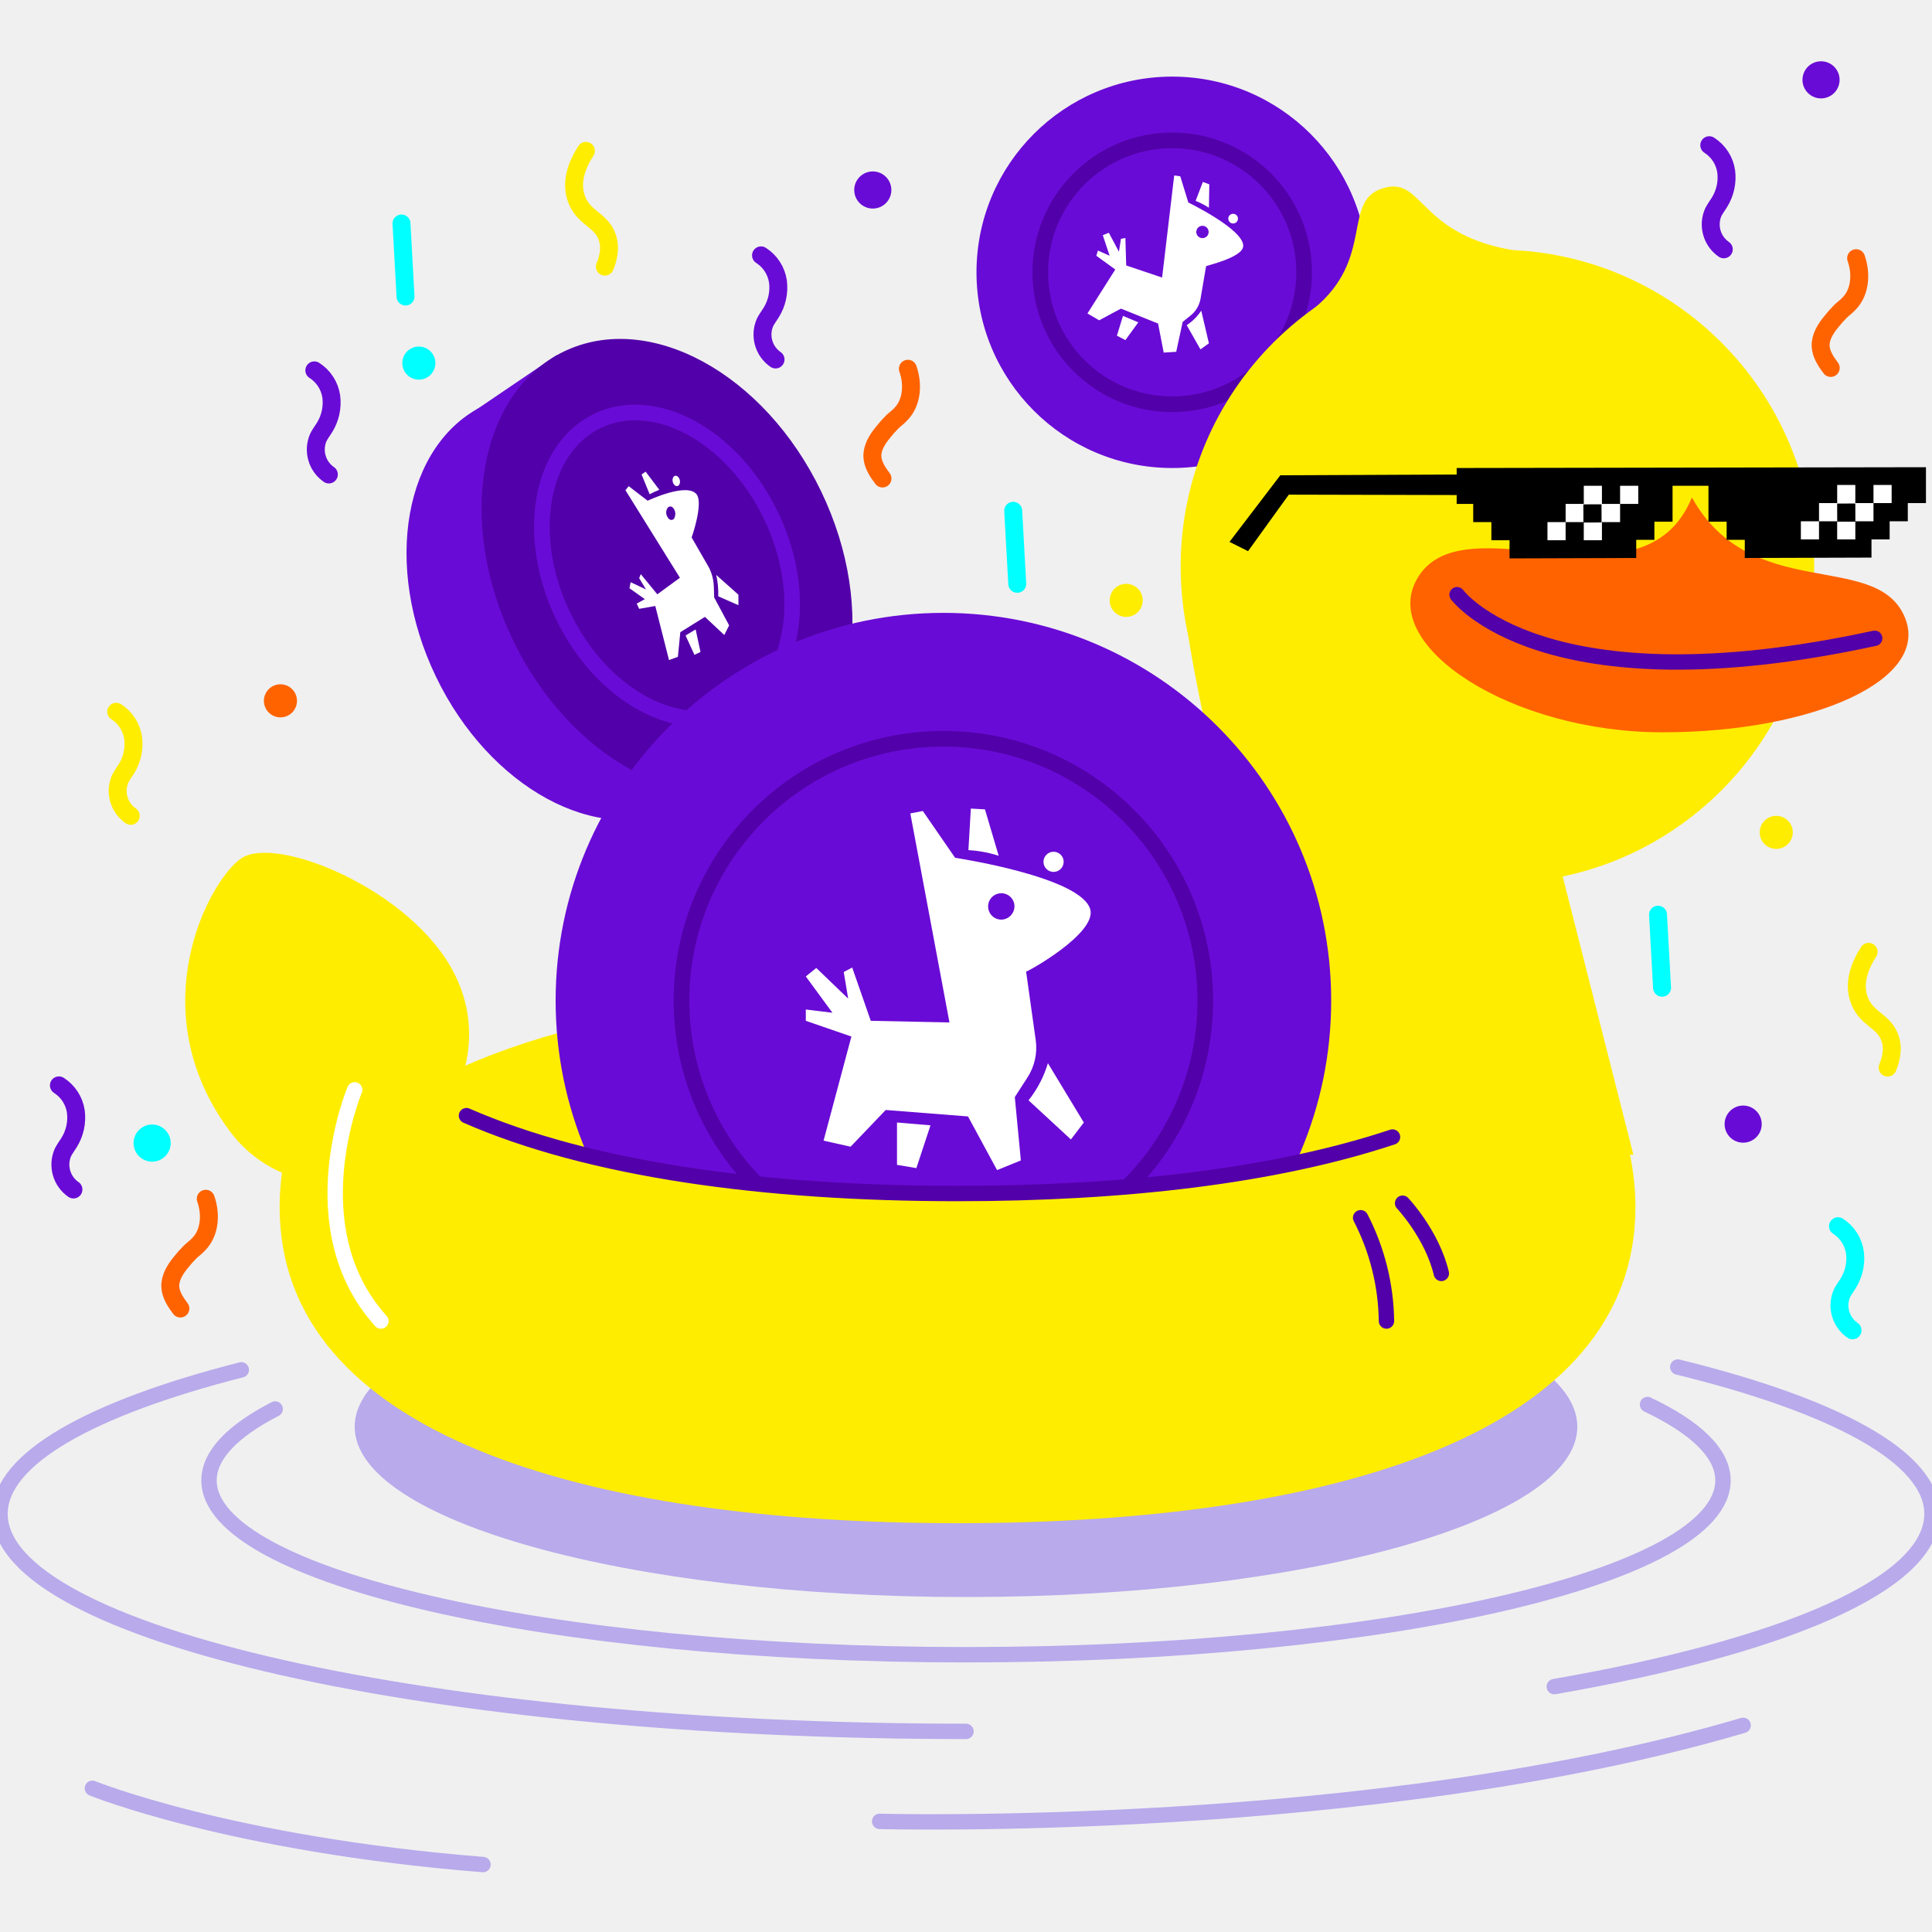
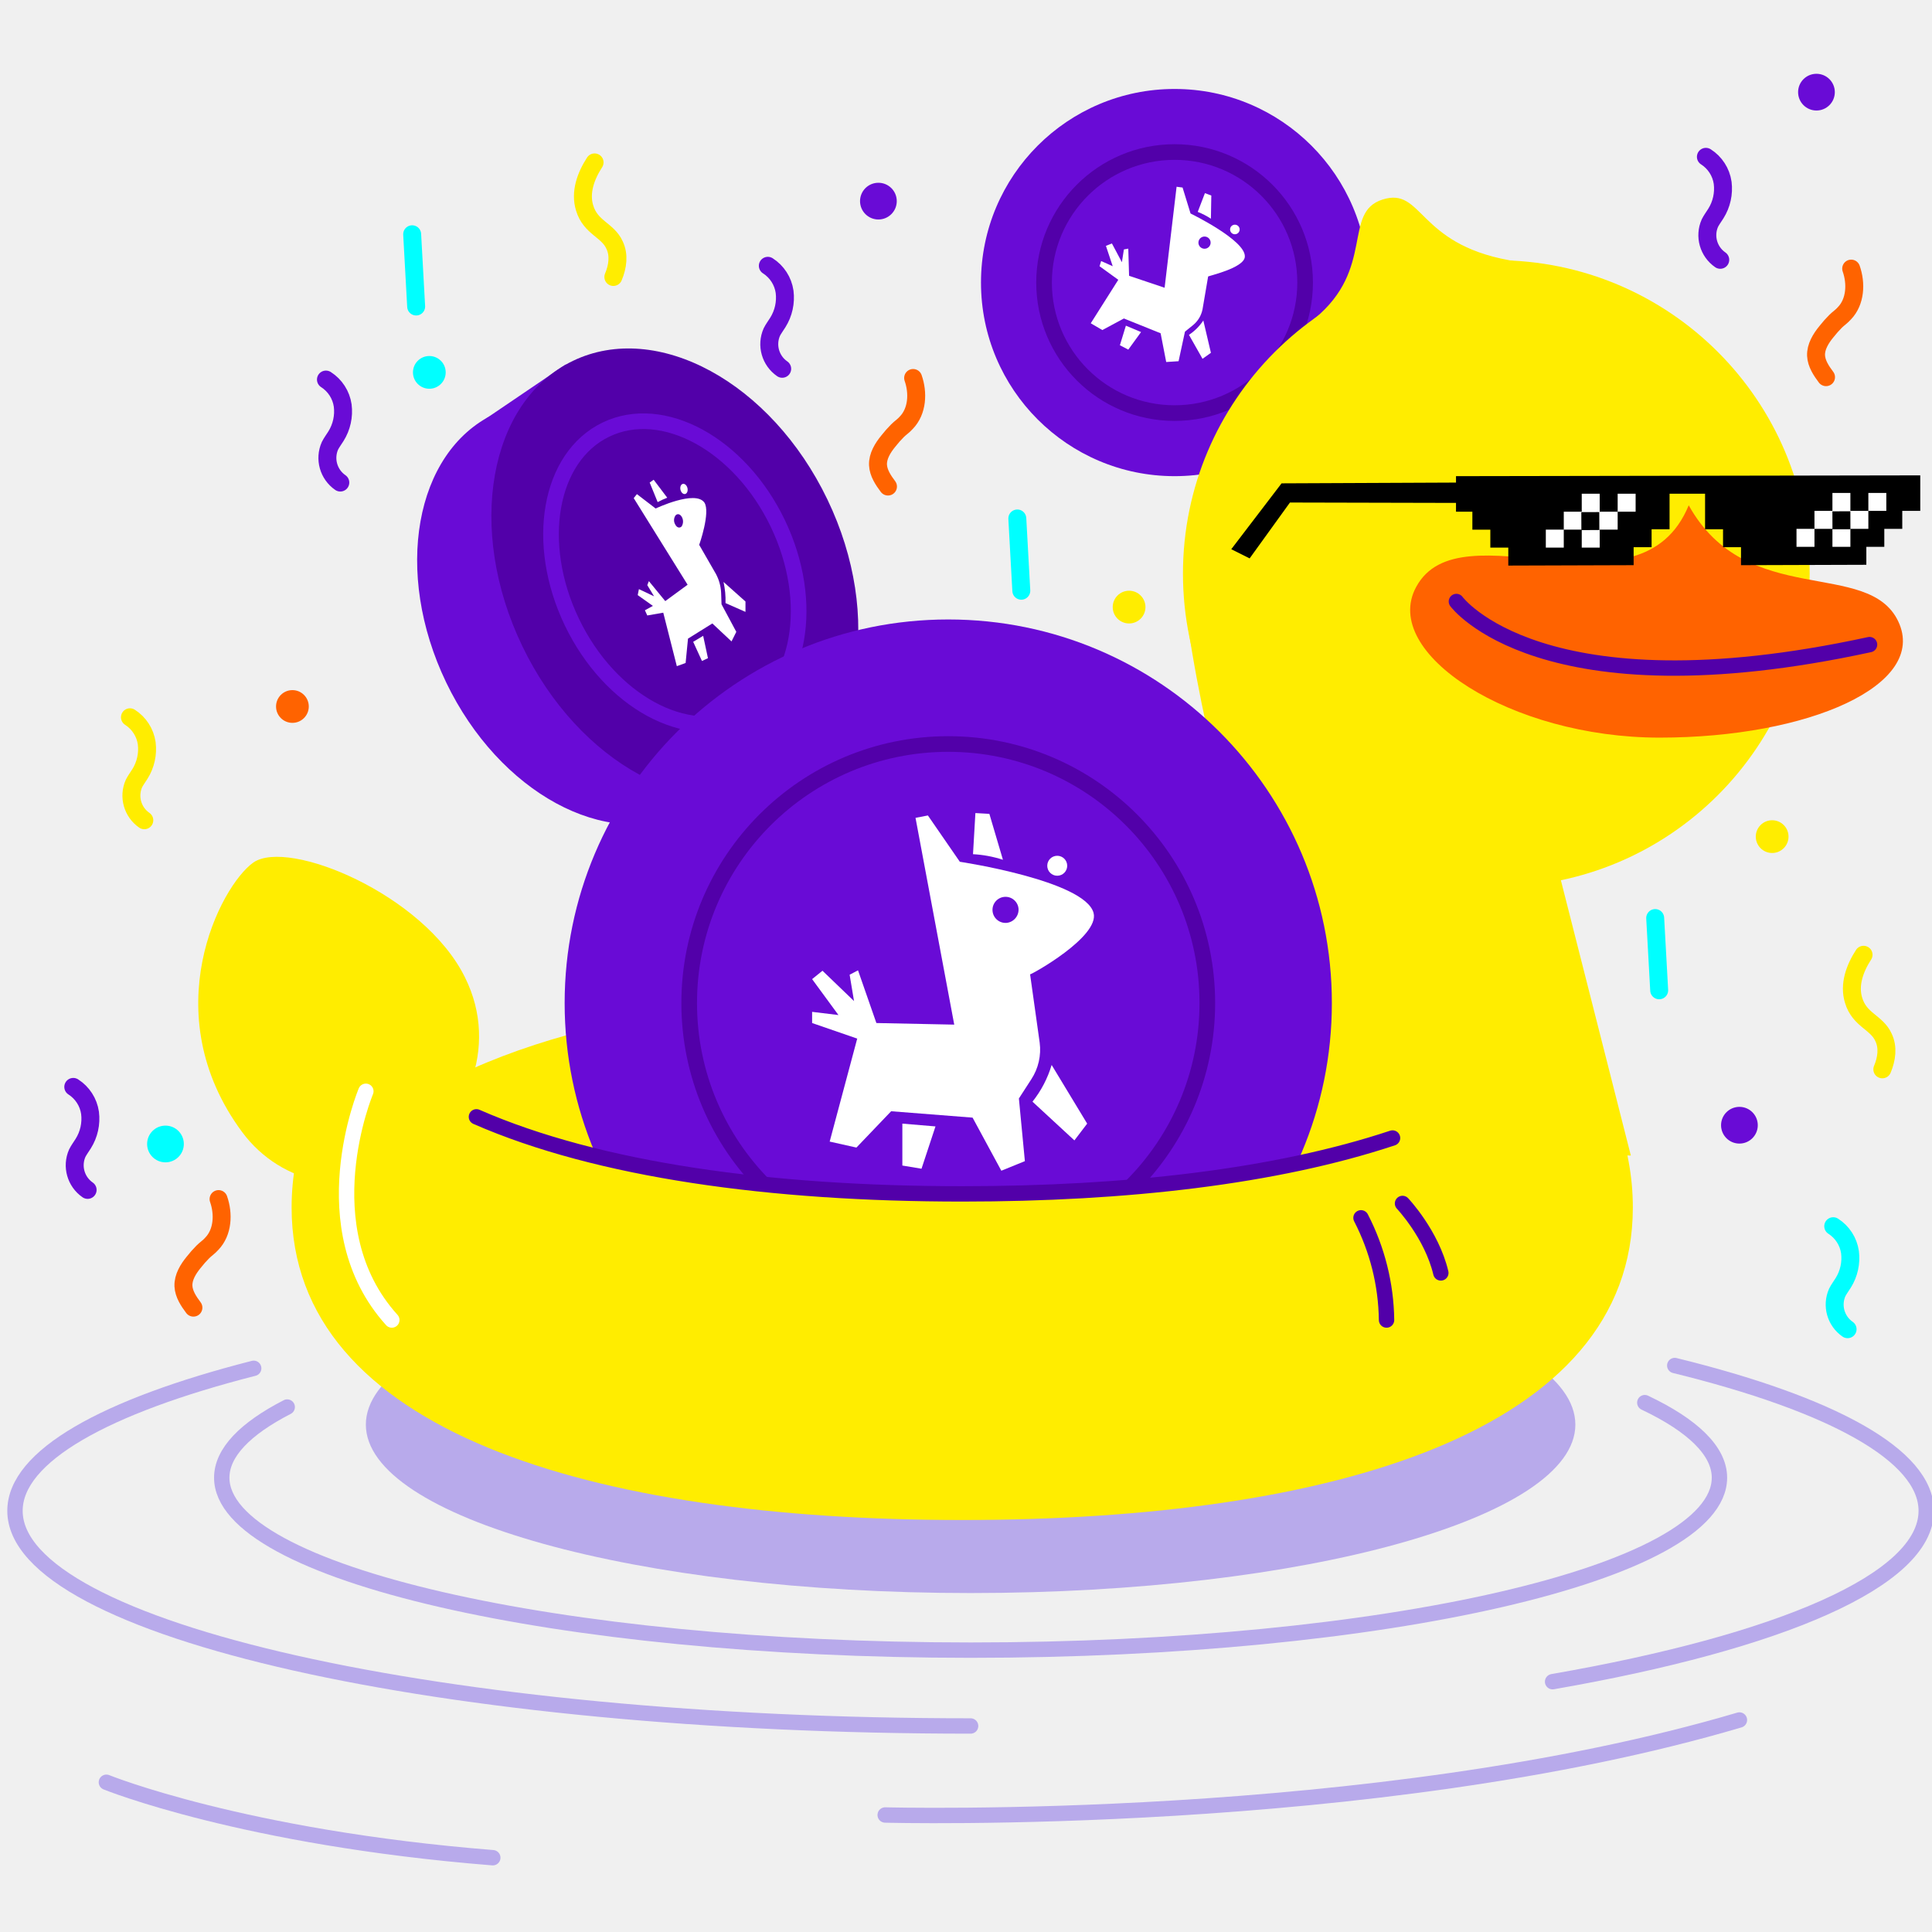
<svg xmlns="http://www.w3.org/2000/svg" viewBox="0 0 536 536">
  <defs>
    <clipPath id="a">
-       <rect width="536" height="536" transform="translate(7758 2506)" fill="#fff" />
+       <rect width="536" height="536" transform="translate(8107 2456)" fill="#fff" />
    </clipPath>
  </defs>
-   <g transform="translate(-7758 -2506)" clip-path="url(#a)">
-     <g transform="translate(7731.2 2478.4)">
-       <g transform="translate(26.8 48.854)">
-         <g transform="translate(94.057 55.681)">
-           <ellipse cx="44.667" cy="62.018" rx="44.667" ry="62.018" transform="translate(0 54.886) rotate(-25.684)" fill="#690bd6" />
-           <path d="M144,138l.672-5.261L167.285,117.4l57.093,118.775-26.307,8.4Z" transform="translate(-106.856 -95.838)" fill="#690bd6" />
-           <ellipse cx="47.465" cy="65.937" rx="47.465" ry="65.937" transform="translate(19.641 41.143) rotate(-25.684)" fill="#5200a9" />
-           <ellipse cx="32.017" cy="44.555" rx="32.017" ry="44.555" transform="translate(42.83 53.717) rotate(-25.684)" fill="none" stroke="#690bd6" stroke-linecap="round" stroke-linejoin="round" stroke-miterlimit="10" stroke-width="4.339" />
-           <g transform="translate(79.46 53.915)">
-             <path d="M188.039,152.569l-2.239-5.485,1.119-.784,3.806,5.038A22.677,22.677,0,0,0,188.039,152.569Z" transform="translate(-181.322 -146.3)" fill="#fff" />
-             <path d="M204.3,171.9a23.867,23.867,0,0,1,.56,5.933l5.6,2.463v-2.911Z" transform="translate(-179.112 -143.242)" fill="#fff" />
-             <path d="M199.5,185.4l-2.8,1.679,2.463,5.373,1.679-.784Z" transform="translate(-180.02 -141.629)" fill="#fff" />
-             <ellipse cx="1.008" cy="1.455" rx="1.008" ry="1.455" transform="matrix(0.975, -0.221, 0.221, 0.975, 12.794, 1.379)" fill="#fff" />
-             <path d="M201.615,152.251c-2.575-3.582-13.657,1.679-13.657,1.679L182.7,149.9l-.9,1.119,15.113,24.292-6.269,4.59-4.59-5.6-.448,1.119,1.9,3.135-4.254-2.015-.336,1.679,4.254,3.023-2.239,1.231.672,1.455,4.478-.784,3.806,15,2.463-.9.672-6.829,6.829-4.254,5.373,5.038,1.343-2.687-4.142-7.724-.112-3.246a12.342,12.342,0,0,0-1.455-5.261l-4.7-8.172C200.159,164.229,203.406,154.938,201.615,152.251Zm-6.381,6.717c-.56.56-1.343.336-1.791-.56a2.347,2.347,0,0,1,.112-2.575c.56-.56,1.343-.336,1.791.56A2.59,2.59,0,0,1,195.234,158.968Z" transform="translate(-181.8 -145.87)" fill="#fff" />
+   <g transform="translate(-8107 -2456)" clip-path="url(#a)">
+     <g transform="translate(8084.357 2431.873)">
+       <g transform="translate(26.8 48.808)">
+         <g transform="translate(93.047 55.083)">
+           <ellipse cx="44.187" cy="61.352" rx="44.187" ry="61.352" transform="translate(0 54.296) rotate(-25.684)" fill="#690bd6" />
+           <path d="M144,137.777l.664-5.2,22.37-15.172,56.48,117.5-26.025,8.306Z" transform="translate(-107.255 -96.069)" fill="#690bd6" />
+           <ellipse cx="46.956" cy="65.228" rx="46.956" ry="65.228" transform="translate(19.43 40.701) rotate(-25.684)" fill="#5200a9" />
+           <ellipse cx="31.673" cy="44.076" rx="31.673" ry="44.076" transform="translate(42.37 53.14) rotate(-25.684)" fill="none" stroke="#690bd6" stroke-linecap="round" stroke-linejoin="round" stroke-miterlimit="10" stroke-width="4.339" />
+           <g transform="translate(78.607 53.336)">
+             <path d="M188.015,152.5l-2.215-5.426,1.107-.775,3.765,4.983A22.432,22.432,0,0,0,188.015,152.5Z" transform="translate(-181.37 -146.3)" fill="#fff" />
+             <path d="M204.3,171.9a23.612,23.612,0,0,1,.554,5.869l5.537,2.436v-2.879Z" transform="translate(-179.383 -143.549)" fill="#fff" />
+             <path d="M199.469,185.4l-2.769,1.661,2.436,5.316,1.661-.775Z" transform="translate(-180.199 -142.099)" fill="#fff" />
+             <ellipse cx="0.997" cy="1.44" rx="0.997" ry="1.44" transform="matrix(0.975, -0.221, 0.221, 0.975, 12.656, 1.364)" fill="#fff" />
+             <path d="M201.4,152.226c-2.547-3.544-13.511,1.661-13.511,1.661l-5.2-3.987-.886,1.107,14.95,24.031-6.2,4.541-4.541-5.537-.443,1.107,1.883,3.1-4.208-1.993-.332,1.661,4.208,2.99-2.215,1.218.664,1.44,4.43-.775,3.765,14.84,2.436-.886.664-6.755,6.755-4.208,5.316,4.983,1.329-2.658-4.1-7.641-.111-3.212a12.209,12.209,0,0,0-1.44-5.205l-4.651-8.084C199.962,164.075,203.174,154.883,201.4,152.226Zm-6.312,6.645c-.554.554-1.329.332-1.772-.554a2.321,2.321,0,0,1,.111-2.547c.554-.554,1.329-.332,1.772.554A2.562,2.562,0,0,1,195.089,158.87Z" transform="translate(-181.8 -145.913)" fill="#fff" />
          </g>
        </g>
-         <g transform="translate(270.911)">
-           <circle cx="54.294" cy="54.294" r="54.294" fill="#690bd6" />
-           <circle cx="36.607" cy="36.607" r="36.607" transform="translate(17.688 17.688)" fill="none" stroke="#5200a9" stroke-linecap="round" stroke-linejoin="round" stroke-miterlimit="10" stroke-width="4.339" />
-           <g transform="translate(30.785 27.427)">
-             <path d="M323.1,79.761l2.015-5.261,1.791.672-.112,6.493A20.465,20.465,0,0,0,323.1,79.761Z" transform="translate(-293.098 -72.709)" fill="#fff" />
-             <path d="M324.93,106.4a14.3,14.3,0,0,1-4.03,4.03l3.806,6.717,2.351-1.679Z" transform="translate(-293.361 -68.898)" fill="#fff" />
-             <path d="M309.533,109.491l-4.254-1.791-1.679,5.485,2.351,1.231Z" transform="translate(-295.428 -68.743)" fill="#fff" />
-             <circle cx="1.343" cy="1.343" r="1.343" transform="translate(39.069 10.635)" fill="#fff" />
-             <path d="M339.511,92.491c.224-4.59-15.225-12.09-15.225-12.09l-2.239-7.277-1.679-.224-3.358,28.322-9.963-3.358-.224-7.612-1.231.224-.56,3.582-2.8-5.261-1.679.672,1.9,5.709-3.246-1.455-.448,1.455,5.262,3.806-7.724,12.2,3.246,1.9,6.045-3.246,10.3,4.142,1.567,8.06,3.47-.224,1.791-8.284,2.351-1.9a7.648,7.648,0,0,0,2.575-4.366l1.567-9.18C328.876,97.976,339.4,95.737,339.511,92.491Zm-11.642-2.239a1.712,1.712,0,1,1,2.015-1.343A1.711,1.711,0,0,1,327.869,90.252Z" transform="translate(-296.3 -72.9)" fill="#fff" />
+         <g transform="translate(268.001)">
+           <circle cx="53.711" cy="53.711" r="53.711" fill="#690bd6" />
+           <circle cx="36.213" cy="36.213" r="36.213" transform="translate(17.498 17.498)" fill="none" stroke="#5200a9" stroke-linecap="round" stroke-linejoin="round" stroke-miterlimit="10" stroke-width="4.339" />
+           <g transform="translate(30.455 27.132)">
+             <path d="M323.1,79.7l1.993-5.2,1.772.664-.111,6.423A20.246,20.246,0,0,0,323.1,79.7Z" transform="translate(-293.421 -72.728)" fill="#fff" />
+             <path d="M324.887,106.4a14.145,14.145,0,0,1-3.987,3.987l3.765,6.645,2.326-1.661Z" transform="translate(-293.657 -69.301)" fill="#fff" />
+             <path d="M309.469,109.472l-4.208-1.772-1.661,5.426,2.326,1.218Z" transform="translate(-295.516 -69.161)" fill="#fff" />
+             <circle cx="1.329" cy="1.329" r="1.329" transform="translate(38.65 10.521)" fill="#fff" />
+             <path d="M339.047,92.28c.221-4.541-15.061-11.96-15.061-11.96l-2.215-7.2L320.11,72.9l-3.322,28.018L306.931,97.6l-.221-7.531-1.218.221-.554,3.544-2.769-5.2-1.661.664,1.883,5.648-3.212-1.44-.443,1.44,5.2,3.765L296.3,110.774l3.212,1.883,5.98-3.212,10.188,4.1,1.55,7.974,3.433-.221,1.772-8.2,2.326-1.883a7.566,7.566,0,0,0,2.547-4.319l1.55-9.081C328.527,97.707,338.936,95.492,339.047,92.28ZM327.53,90.065a1.694,1.694,0,1,1,1.993-1.329A1.693,1.693,0,0,1,327.53,90.065Z" transform="translate(-296.3 -72.9)" fill="#fff" />
          </g>
        </g>
-         <ellipse cx="169.599" cy="47.241" rx="169.599" ry="47.241" transform="translate(98.401 327.332)" fill="#b8aaeb" />
-         <path d="M294.8,469.2c-147.993,0-268-26.979-268-60.339,0-15.337,25.3-29.33,66.944-39.965" transform="translate(-26.8 -10.111)" fill="none" stroke="#b8aaeb" stroke-linecap="round" stroke-linejoin="round" stroke-miterlimit="10" stroke-width="4.266" />
-         <path d="M446.256,368.2c43.771,10.747,70.526,25.076,70.526,40.749,0,19.479-41.084,36.83-104.782,47.913" transform="translate(19.218 -10.195)" fill="none" stroke="#b8aaeb" stroke-linecap="round" stroke-linejoin="round" stroke-miterlimit="10" stroke-width="4.266" />
-         <path d="M477.689,377.5c13.434,6.381,20.934,13.546,20.934,21.046,0,26.755-94.035,48.361-210.012,48.361S78.6,425.189,78.6,398.546c0-7.053,6.6-13.769,18.359-19.815" transform="translate(-20.612 -9.084)" fill="none" stroke="#b8aaeb" stroke-linecap="round" stroke-linejoin="round" stroke-miterlimit="10" stroke-width="4.266" />
-         <path d="M281.925,365.448c49.928,0,95.267,5.709,128.85,18.7,17.24,6.6,52.391-55.078,40.189-67.168C420.4,286.75,356.146,274.1,281.813,274.1c-69.295,0-129.858,11.083-162.546,37.054-16.232,12.986,16.68,79.37,34.144,72.765C187.106,371.158,232.221,365.448,281.925,365.448Z" transform="translate(-16.276 -21.437)" fill="#ffed00" />
-         <path d="M319.8,176.8c9.851,76.459,45.45,152.919,45.45,152.919l79.706,2.463-24.18-95.155Z" transform="translate(8.203 -33.061)" fill="#ffed00" />
-         <g transform="translate(327.556 30.488)">
-           <circle cx="87.878" cy="87.878" r="87.878" transform="translate(0 17.537)" fill="#ffed00" />
-           <path d="M377.977,175.649c12.426-23.173,62.69,10.523,76.459-22.949,16.232,29.218,50.376,14.777,58.772,32.576s-25.076,32.576-66.944,32.576S368.014,194.12,377.977,175.649Z" transform="translate(-312.6 -66.428)" fill="#ff6300" />
-           <g transform="translate(13.546 77.876)">
-             <path d="M440.563,146.6c-.224.448-23.061,1.679-23.061,1.679l-12.2,20.038,23.173-.336L442.914,148.5Z" transform="translate(-322.683 -145.033)" fill="#fff" />
-             <path d="M500.92,147.1,482.9,148.219,467,166.131l23.733,1.119,13.21-15Z" transform="translate(-315.312 -144.973)" fill="#fff" />
-             <rect width="5.038" height="5.038" transform="matrix(1, -0.003, 0.003, 1, 168.586, 10.086)" />
-             <rect width="5.038" height="5.038" transform="matrix(1, -0.003, 0.003, 1, 98.171, 10.31)" />
-             <path d="M387.8,145.424v9.963h4.59v5.038h5.038v5.038h5.038V170.5l35.151-.112V165.35h5.038v-5.038h5.038V150.35h9.963v9.963h5.038v5.038h5.038v5.038l35.151-.112v-5.038h5.038V160.2h5.038v-5.038h5.038V145.2ZM483.29,160.2h5.038v-5.038h5.038v-5.038H498.4v5.038h5.038v-5.038h5.038v5.038h-5.038V160.2H498.4v5.038h-5.038V160.2h-5.038v5.038H483.29Zm-70.3.224h5.038v-5.038h5.038V150.35H428.1v5.038h5.038V150.35h5.038v5.038h-5.038v5.038H428.1v5.038h-5.038v-5.038h-5.038v5.038h-5.038Z" transform="translate(-324.774 -145.2)" />
-             <path d="M396.653,147l-51.048.224L331.5,165.7l5.15,2.575L347.956,152.6l47.913.112Z" transform="translate(-331.5 -144.985)" />
+         <ellipse cx="167.777" cy="46.734" rx="167.777" ry="46.734" transform="translate(97.344 323.816)" fill="#b8aaeb" />
+         <path d="M291.922,468.127c-146.4,0-265.122-26.689-265.122-59.691,0-15.172,25.028-29.015,66.225-39.536" transform="translate(-26.8 -13.965)" fill="none" stroke="#b8aaeb" stroke-linecap="round" stroke-linejoin="round" stroke-miterlimit="10" stroke-width="4.266" />
+         <path d="M445.888,368.2c43.3,10.631,69.769,24.807,69.769,40.311,0,19.269-40.643,36.435-103.657,47.4" transform="translate(14.587 -14.04)" fill="none" stroke="#b8aaeb" stroke-linecap="round" stroke-linejoin="round" stroke-miterlimit="10" stroke-width="4.266" />
+         <path d="M473.4,377.5c13.289,6.312,20.709,13.4,20.709,20.82,0,26.468-93.025,47.842-207.756,47.842S78.6,424.677,78.6,398.32c0-6.977,6.534-13.622,18.162-19.6" transform="translate(-21.235 -13.041)" fill="none" stroke="#b8aaeb" stroke-linecap="round" stroke-linejoin="round" stroke-miterlimit="10" stroke-width="4.266" />
+         <path d="M280.131,364.467c49.392,0,94.243,5.648,127.467,18.494,17.055,6.534,51.828-54.486,39.757-66.446-30.233-29.9-93.8-42.415-167.334-42.415-68.551,0-128.463,10.964-160.8,36.656C103.162,323.6,135.721,389.274,153,382.74,186.331,370.115,230.961,364.467,280.131,364.467Z" transform="translate(-17.335 -24.15)" fill="#ffed00" />
+         <path d="M319.8,176.8c9.745,75.638,44.962,151.277,44.962,151.277l78.85,2.436L419.691,236.38Z" transform="translate(4.68 -34.604)" fill="#ffed00" />
+         <g transform="translate(324.037 30.161)">
+           <circle cx="86.934" cy="86.934" r="86.934" transform="translate(0 17.349)" fill="#ffed00" />
+           <path d="M377.959,175.4c12.293-22.924,62.017,10.41,75.638-22.7,16.058,28.9,49.835,14.618,58.141,32.227s-24.807,32.227-66.225,32.227S368.1,193.675,377.959,175.4Z" transform="translate(-313.285 -67.355)" fill="#ff6300" />
+           <g transform="translate(13.4 77.04)">
+             <path d="M440.184,146.6c-.222.443-22.813,1.661-22.813,1.661L405.3,168.084l22.924-.332,14.286-19.27Z" transform="translate(-323.571 -145.05)" fill="#fff" />
+             <path d="M500.555,147.1l-17.83,1.107L467,165.927l23.478,1.107,13.068-14.84Z" transform="translate(-316.942 -144.996)" fill="#fff" />
+             <rect width="4.983" height="4.983" transform="matrix(1, -0.003, 0.003, 1, 166.775, 9.978)" />
+             <rect width="4.983" height="4.983" transform="matrix(1, -0.003, 0.003, 1, 97.117, 10.199)" />
+             <path d="M387.8,145.421v9.856h4.541v4.984h4.983v4.983h4.983v4.983l34.774-.111v-4.983h4.983V160.15h4.983v-9.856H456.9v9.856h4.984v4.984h4.983v4.983l34.774-.111v-4.983h4.983V160.04h4.984v-4.983H516.6V145.2Zm94.465,14.618h4.983v-4.983h4.983v-4.983h4.984v4.983H502.2v-4.983h4.983v4.983H502.2v4.983h-4.983v4.983h-4.984V160.04h-4.983v4.983h-4.983Zm-69.547.221H417.7v-4.984h4.984v-4.983h4.983v4.983h4.983v-4.983h4.983v4.983h-4.983v4.984h-4.983v4.983h-4.983v-4.983H417.7v4.983h-4.983Z" transform="translate(-325.451 -145.2)" />
+             <path d="M395.953,147l-50.5.221L331.5,165.494l5.094,2.547,11.185-15.5,47.4.111Z" transform="translate(-331.5 -145.007)" />
          </g>
-           <path d="M407.14,93.171c-25.86-4.7-24.18-20.6-35.487-17.016s-2.015,19.367-19.031,33.36C335.27,123.957,433,97.985,407.14,93.171Z" transform="translate(-315.679 -75.635)" fill="#ffed00" />
-           <path d="M387.9,176.8s23.509,32.129,115.865,12.09" transform="translate(-311.217 -63.549)" fill="none" stroke="#5200a9" stroke-linecap="round" stroke-linejoin="round" stroke-miterlimit="10" stroke-width="4.266" />
+           <path d="M406.532,92.983c-25.582-4.651-23.921-20.377-35.106-16.833s-1.993,19.159-18.827,33C335.434,123.438,432.114,97.745,406.532,92.983Z" transform="translate(-316.054 -75.635)" fill="#ffed00" />
+           <path d="M387.9,176.8s23.256,31.784,114.62,11.96" transform="translate(-312.04 -64.765)" fill="none" stroke="#5200a9" stroke-linecap="round" stroke-linejoin="round" stroke-miterlimit="10" stroke-width="4.266" />
        </g>
-         <path d="M276.477,341.134c43.771,0,84.072-4.366,115.977-14.217-31.9-9.851-72.206-14.217-115.977-14.217S192.4,317.066,160.5,326.917C192.4,336.657,232.706,341.134,276.477,341.134Z" transform="translate(-10.828 -16.825)" fill="#4f09a0" />
-         <g transform="translate(154.15 148.777)">
-           <circle cx="107.581" cy="107.581" r="107.581" transform="translate(0 0)" fill="#690bd6" />
-           <circle cx="72.653" cy="72.653" r="72.653" transform="translate(34.927 34.927)" fill="none" stroke="#5200a9" stroke-linecap="round" stroke-linejoin="round" stroke-miterlimit="10" stroke-width="4.339" />
-           <g transform="translate(69.407 54.294)">
-             <path d="M266.8,241.33l.672-11.53,3.918.224L275.2,242.9A33.151,33.151,0,0,0,266.8,241.33Z" transform="translate(-221.686 -229.8)" fill="#fff" />
-             <path d="M287.073,292.9a30.474,30.474,0,0,1-5.373,10.3l11.754,10.859,3.582-4.7Z" transform="translate(-219.906 -222.262)" fill="#fff" />
-             <path d="M258.392,308.384,249.1,307.6v11.754l5.373.9Z" transform="translate(-223.8 -220.506)" fill="#fff" />
-             <circle cx="2.799" cy="2.799" r="2.799" transform="translate(65.937 11.978)" fill="#fff" />
-             <path d="M305.422,257.715c-2.463-9.068-37.5-14.329-37.5-14.329L258.965,230.4l-3.47.672,10.859,57.988-21.83-.448-5.15-14.777-2.351,1.231,1.231,7.388-8.844-8.508L226.5,276.3l7.388,10.075-7.388-.9v3.134l12.65,4.366-7.724,28.882,7.5,1.679,9.739-10.187,22.837,1.791,8.06,14.889,6.6-2.687-1.679-17.576,3.47-5.373a15.2,15.2,0,0,0,2.351-10.3l-2.687-19.143C287.735,275.179,307.213,264.432,305.422,257.715Zm-24.292,2.8a3.659,3.659,0,1,1,3.246-4.03A3.732,3.732,0,0,1,281.13,260.514Z" transform="translate(-226.5 -229.728)" fill="#fff" />
+         <path d="M275.231,340.829c43.3,0,83.169-4.319,114.731-14.065C358.4,317.019,318.532,312.7,275.231,312.7s-83.169,4.319-114.731,14.065C192.062,336.4,231.93,340.829,275.231,340.829Z" transform="translate(-12.435 -20.003)" fill="#4f09a0" />
+         <g transform="translate(152.495 147.179)">
+           <circle cx="106.425" cy="106.425" r="106.425" transform="translate(0 0)" fill="#690bd6" />
+           <circle cx="71.873" cy="71.873" r="71.873" transform="translate(34.552 34.552)" fill="none" stroke="#5200a9" stroke-linecap="round" stroke-linejoin="round" stroke-miterlimit="10" stroke-width="4.339" />
+           <g transform="translate(68.661 53.711)">
+             <path d="M266.8,241.207l.664-11.407,3.876.221,3.765,12.736A32.8,32.8,0,0,0,266.8,241.207Z" transform="translate(-222.17 -229.8)" fill="#fff" />
+             <path d="M287.016,292.9a30.147,30.147,0,0,1-5.316,10.189l11.628,10.742,3.544-4.651Z" transform="translate(-220.569 -223.02)" fill="#fff" />
+             <path d="M258.292,308.375,249.1,307.6v11.628l5.316.886Z" transform="translate(-224.072 -221.441)" fill="#fff" />
+             <circle cx="2.769" cy="2.769" r="2.769" transform="translate(65.228 11.85)" fill="#fff" />
+             <path d="M304.575,257.422c-2.436-8.97-37.1-14.175-37.1-14.175l-8.86-12.846-3.433.664,10.742,57.365-21.6-.443-5.094-14.618-2.326,1.218,1.218,7.309-8.749-8.417-2.879,2.326,7.309,9.967-7.309-.886v3.1l12.514,4.319-7.641,28.572,7.42,1.661,9.635-10.078,22.592,1.772,7.974,14.729,6.534-2.658-1.661-17.387L287.3,303.6a15.039,15.039,0,0,0,2.326-10.188l-2.658-18.937C287.077,274.7,306.347,264.066,304.575,257.422Zm-24.031,2.769a3.62,3.62,0,1,1,3.212-3.987A3.692,3.692,0,0,1,280.543,260.19Z" transform="translate(-226.5 -229.736)" fill="#fff" />
          </g>
        </g>
-         <path d="M284.17,329.931c-75.452,0-140.493-13.1-170.495-44.331C102.369,300.265,96.1,316.5,96.1,333.737c0,62.8,84.184,87.654,188.07,87.654s188.07-24.852,188.07-87.654c0-17.24-6.269-33.472-17.576-48.137C424.663,316.833,359.622,329.931,284.17,329.931Z" transform="translate(-18.521 -20.063)" fill="#ffed00" />
-         <path d="M147.479,274.5c10.075,20.15-.336,41.2-15.561,51.831s-35.823,6.6-46.906-8.4c-24.74-33.36-6.045-69.071,3.135-75.564C97.887,235.543,135.949,251.216,147.479,274.5Z" transform="translate(-21.316 -25.42)" fill="#ffed00" />
-         <path d="M142.4,305.9c34.256,15,82.617,21.606,136.239,21.606,45.9,0,87.99-4.814,120.678-15.673" transform="translate(-12.99 -17.638)" fill="none" stroke="#5200a9" stroke-linecap="round" stroke-linejoin="round" stroke-miterlimit="10" stroke-width="4.266" />
-         <path d="M115.278,299.5s-16.12,38.286,7.277,64.145" transform="translate(-16.877 -18.402)" fill="none" stroke="#fff" stroke-linecap="round" stroke-linejoin="round" stroke-miterlimit="10" stroke-width="4.266" />
-         <path d="M364,331.2a64.263,64.263,0,0,1,7.165,28.658" transform="translate(13.484 -14.615)" fill="none" stroke="#5200a9" stroke-linecap="round" stroke-linejoin="round" stroke-miterlimit="10" stroke-width="4.266" />
-         <path d="M374.4,327.6s8.172,8.62,10.747,19.479" transform="translate(14.726 -15.045)" fill="none" stroke="#5200a9" stroke-linecap="round" stroke-linejoin="round" stroke-miterlimit="10" stroke-width="4.266" />
-         <path d="M244.8,483.643S381.823,487.337,484.366,457" transform="translate(-0.757 0.414)" fill="none" stroke="#b8aaeb" stroke-linecap="round" stroke-linejoin="round" stroke-miterlimit="10" stroke-width="4.266" />
-         <path d="M49.7,472.6s38.286,15.561,108.364,21.158" transform="translate(-24.064 2.277)" fill="none" stroke="#b8aaeb" stroke-linecap="round" stroke-linejoin="round" stroke-miterlimit="10" stroke-width="4.266" />
+         <path d="M282.15,329.455c-74.642,0-138.984-12.957-168.663-43.855C102.3,300.107,96.1,316.165,96.1,333.22c0,62.127,83.28,86.713,186.05,86.713S468.2,395.347,468.2,333.22c0-17.055-6.2-33.113-17.387-47.62C421.134,316.5,356.792,329.455,282.15,329.455Z" transform="translate(-19.354 -22.915)" fill="#ffed00" />
+         <path d="M146.676,274.138c9.967,19.934-.332,40.754-15.393,51.275s-35.438,6.534-46.4-8.306c-24.474-33-5.98-68.329,3.1-74.752C97.617,235.6,135.27,251.1,146.676,274.138Z" transform="translate(-21.868 -27.732)" fill="#ffed00" />
+         <path d="M142.4,305.9c33.888,14.84,81.729,21.374,134.776,21.374,45.405,0,87.045-4.762,119.382-15.5" transform="translate(-14.38 -20.734)" fill="none" stroke="#5200a9" stroke-linecap="round" stroke-linejoin="round" stroke-miterlimit="10" stroke-width="4.266" />
+         <path d="M115.22,299.5s-15.947,37.875,7.2,63.456" transform="translate(-17.875 -21.421)" fill="none" stroke="#fff" stroke-linecap="round" stroke-linejoin="round" stroke-miterlimit="10" stroke-width="4.266" />
+         <path d="M364,331.2a63.572,63.572,0,0,1,7.088,28.351" transform="translate(9.429 -18.015)" fill="none" stroke="#5200a9" stroke-linecap="round" stroke-linejoin="round" stroke-miterlimit="10" stroke-width="4.266" />
+         <path d="M374.4,327.6s8.084,8.527,10.631,19.27" transform="translate(10.547 -18.402)" fill="none" stroke="#5200a9" stroke-linecap="round" stroke-linejoin="round" stroke-miterlimit="10" stroke-width="4.266" />
+         <path d="M244.8,483.357S380.351,487.012,481.793,457" transform="translate(-3.378 -4.499)" fill="none" stroke="#b8aaeb" stroke-linecap="round" stroke-linejoin="round" stroke-miterlimit="10" stroke-width="4.266" />
+         <path d="M49.7,472.6s37.875,15.393,107.2,20.931" transform="translate(-24.34 -2.823)" fill="none" stroke="#b8aaeb" stroke-linecap="round" stroke-linejoin="round" stroke-miterlimit="10" stroke-width="4.266" />
      </g>
-       <g transform="translate(43.144 44.6)">
-         <path d="M177.611,98.929c1.231-2.911,1.679-6.157.336-8.956-1.9-4.254-6.717-4.814-8.4-10.411-1.343-4.366.336-8.956,2.8-12.762" transform="translate(-26.147 -41.948)" fill="none" stroke="#ffed00" stroke-linecap="round" stroke-miterlimit="10" stroke-width="4.977" />
-         <path d="M495.511,297.429c1.231-2.911,1.679-6.157.336-8.956-1.9-4.254-6.717-4.814-8.4-10.411-1.343-4.366.336-8.956,2.8-12.762" transform="translate(11.831 -18.234)" fill="none" stroke="#ffed00" stroke-linecap="round" stroke-miterlimit="10" stroke-width="4.977" />
-         <path d="M245.8,151.249c-1.343-1.791-2.687-3.806-2.8-6.045-.112-2.463,1.343-4.814,2.911-6.717a31.882,31.882,0,0,1,2.575-2.911c.784-.784,1.679-1.343,2.463-2.239,3.134-3.246,3.358-8.4,1.9-12.538" transform="translate(-17.316 -35.497)" fill="none" stroke="#ff6300" stroke-linecap="round" stroke-miterlimit="10" stroke-width="4.977" />
-         <path d="M104.7,121.2a10.417,10.417,0,0,1,4.7,7.277,13.114,13.114,0,0,1-1.9,8.62c-.56.9-1.231,1.791-1.679,2.687a8.4,8.4,0,0,0,2.911,10.3" transform="translate(-33.838 -35.449)" fill="none" stroke="#690bd6" stroke-linecap="round" stroke-miterlimit="10" stroke-width="4.977" />
-         <path d="M215.4,92.7a10.417,10.417,0,0,1,4.7,7.277,13.114,13.114,0,0,1-1.9,8.62c-.56.9-1.231,1.791-1.679,2.687a8.4,8.4,0,0,0,2.911,10.3" transform="translate(-20.613 -38.854)" fill="none" stroke="#690bd6" stroke-linecap="round" stroke-miterlimit="10" stroke-width="4.977" />
-         <path d="M482.3,333.3a10.417,10.417,0,0,1,4.7,7.277,13.114,13.114,0,0,1-1.9,8.62c-.56.9-1.231,1.791-1.679,2.687a8.4,8.4,0,0,0,2.911,10.3" transform="translate(11.272 -10.11)" fill="none" stroke="aqua" stroke-linecap="round" stroke-miterlimit="10" stroke-width="4.977" />
-         <line x1="1.119" y1="20.262" transform="translate(95.043 45.003)" fill="none" stroke="aqua" stroke-linecap="round" stroke-miterlimit="10" stroke-width="4.977" />
-         <line x1="1.119" y1="20.262" transform="translate(264.754 124.708)" fill="none" stroke="aqua" stroke-linecap="round" stroke-miterlimit="10" stroke-width="4.977" />
-         <circle cx="4.59" cy="4.59" r="4.59" transform="translate(95.267 79.146)" fill="aqua" />
-         <circle cx="4.59" cy="4.59" r="4.59" transform="translate(291.509 144.971)" fill="#ffed00" />
-         <circle cx="4.59" cy="4.59" r="4.59" transform="translate(56.869 172.845)" fill="#ff6300" />
-         <circle cx="5.15" cy="5.15" r="5.15" transform="translate(220.647 30.561)" fill="#690bd6" />
-         <path d="M480.8,123.849c-1.343-1.791-2.687-3.806-2.8-6.045-.112-2.463,1.343-4.814,2.911-6.717a31.893,31.893,0,0,1,2.575-2.911c.784-.784,1.679-1.343,2.463-2.239,3.134-3.246,3.358-8.4,1.9-12.538" transform="translate(10.758 -38.77)" fill="none" stroke="#ff6300" stroke-linecap="round" stroke-miterlimit="10" stroke-width="4.977" />
-         <path d="M450.4,65.4a10.417,10.417,0,0,1,4.7,7.277,13.114,13.114,0,0,1-1.9,8.62c-.56.9-1.231,1.791-1.679,2.687a8.4,8.4,0,0,0,2.911,10.3" transform="translate(7.461 -42.115)" fill="none" stroke="#690bd6" stroke-linecap="round" stroke-miterlimit="10" stroke-width="4.977" />
-         <line x1="1.119" y1="20.262" transform="translate(443.644 236.767)" fill="none" stroke="aqua" stroke-linecap="round" stroke-miterlimit="10" stroke-width="4.977" />
-         <circle cx="4.59" cy="4.59" r="4.59" transform="translate(471.855 209.34)" fill="#ffed00" />
-         <circle cx="5.15" cy="5.15" r="5.15" transform="translate(483.721)" fill="#690bd6" />
-         <path d="M71.8,356.949c-1.343-1.791-2.687-3.806-2.8-6.045-.112-2.463,1.343-4.814,2.911-6.717a31.885,31.885,0,0,1,2.575-2.911c.784-.784,1.679-1.343,2.463-2.239,3.135-3.246,3.358-8.4,1.9-12.538" transform="translate(-38.103 -10.923)" fill="none" stroke="#ff6300" stroke-linecap="round" stroke-miterlimit="10" stroke-width="4.977" />
-         <path d="M41.4,298.4a10.417,10.417,0,0,1,4.7,7.277,13.114,13.114,0,0,1-1.9,8.62c-.56.9-1.231,1.791-1.679,2.687a8.4,8.4,0,0,0,2.911,10.3" transform="translate(-41.4 -14.28)" fill="none" stroke="#690bd6" stroke-linecap="round" stroke-miterlimit="10" stroke-width="4.977" />
-         <path d="M55.6,205.8a10.417,10.417,0,0,1,4.7,7.277,13.114,13.114,0,0,1-1.9,8.62c-.56.9-1.231,1.791-1.679,2.687a8.4,8.4,0,0,0,2.911,10.3" transform="translate(-39.704 -25.342)" fill="none" stroke="#ffed00" stroke-linecap="round" stroke-miterlimit="10" stroke-width="4.977" />
-         <circle cx="5.15" cy="5.15" r="5.15" transform="translate(20.71 294.979)" fill="aqua" />
-         <circle cx="5.15" cy="5.15" r="5.15" transform="translate(462.115 289.718)" fill="#690bd6" />
+       <g transform="translate(42.969 44.6)">
+         <path d="M177.519,98.584c1.218-2.879,1.661-6.091.332-8.86-1.883-4.208-6.645-4.762-8.306-10.3-1.329-4.319.332-8.86,2.769-12.625" transform="translate(-27.682 -42.215)" fill="none" stroke="#ffed00" stroke-linecap="round" stroke-miterlimit="10" stroke-width="4.977" />
+         <path d="M495.419,297.084c1.218-2.879,1.661-6.091.332-8.86-1.883-4.208-6.645-4.762-8.306-10.3-1.329-4.319.332-8.86,2.769-12.625" transform="translate(6.473 -20.888)" fill="none" stroke="#ffed00" stroke-linecap="round" stroke-miterlimit="10" stroke-width="4.977" />
+         <path d="M245.769,150.922c-1.329-1.772-2.658-3.765-2.769-5.98-.111-2.436,1.329-4.762,2.879-6.645a31.541,31.541,0,0,1,2.547-2.879c.775-.775,1.661-1.329,2.436-2.215,3.1-3.212,3.322-8.306,1.883-12.4" transform="translate(-19.74 -36.413)" fill="none" stroke="#ff6300" stroke-linecap="round" stroke-miterlimit="10" stroke-width="4.977" />
+         <path d="M104.7,121.2a10.305,10.305,0,0,1,4.651,7.2,12.973,12.973,0,0,1-1.883,8.527c-.554.886-1.218,1.772-1.661,2.658a8.307,8.307,0,0,0,2.879,10.188" transform="translate(-34.599 -36.37)" fill="none" stroke="#690bd6" stroke-linecap="round" stroke-miterlimit="10" stroke-width="4.977" />
+         <path d="M215.4,92.7a10.305,10.305,0,0,1,4.651,7.2,12.973,12.973,0,0,1-1.883,8.527c-.554.886-1.218,1.772-1.661,2.658a8.307,8.307,0,0,0,2.879,10.188" transform="translate(-22.705 -39.432)" fill="none" stroke="#690bd6" stroke-linecap="round" stroke-miterlimit="10" stroke-width="4.977" />
+         <path d="M482.3,333.3a10.305,10.305,0,0,1,4.651,7.2,12.973,12.973,0,0,1-1.883,8.527c-.554.886-1.218,1.772-1.661,2.658a8.307,8.307,0,0,0,2.879,10.188" transform="translate(5.971 -13.582)" fill="none" stroke="aqua" stroke-linecap="round" stroke-miterlimit="10" stroke-width="4.977" />
+         <line x1="1.107" y1="20.045" transform="translate(94.022 44.519)" fill="none" stroke="aqua" stroke-linecap="round" stroke-miterlimit="10" stroke-width="4.977" />
+         <line x1="1.107" y1="20.045" transform="translate(261.91 123.369)" fill="none" stroke="aqua" stroke-linecap="round" stroke-miterlimit="10" stroke-width="4.977" />
+         <circle cx="4.541" cy="4.541" r="4.541" transform="translate(94.243 78.296)" fill="aqua" />
+         <circle cx="4.541" cy="4.541" r="4.541" transform="translate(288.378 143.414)" fill="#ffed00" />
+         <circle cx="4.541" cy="4.541" r="4.541" transform="translate(56.258 170.989)" fill="#ff6300" />
+         <circle cx="5.094" cy="5.094" r="5.094" transform="translate(218.277 30.233)" fill="#690bd6" />
+         <path d="M480.769,123.522c-1.329-1.772-2.658-3.765-2.769-5.98-.111-2.436,1.329-4.762,2.879-6.645a31.554,31.554,0,0,1,2.547-2.879c.775-.775,1.661-1.329,2.436-2.215,3.1-3.212,3.322-8.306,1.883-12.4" transform="translate(5.508 -39.357)" fill="none" stroke="#ff6300" stroke-linecap="round" stroke-miterlimit="10" stroke-width="4.977" />
+         <path d="M450.4,65.4a10.305,10.305,0,0,1,4.651,7.2,12.973,12.973,0,0,1-1.883,8.527c-.554.886-1.218,1.772-1.661,2.658a8.307,8.307,0,0,0,2.879,10.188" transform="translate(2.544 -42.365)" fill="none" stroke="#690bd6" stroke-linecap="round" stroke-miterlimit="10" stroke-width="4.977" />
+         <line x1="1.107" y1="20.045" transform="translate(438.879 234.224)" fill="none" stroke="aqua" stroke-linecap="round" stroke-miterlimit="10" stroke-width="4.977" />
+         <circle cx="4.541" cy="4.541" r="4.541" transform="translate(466.787 207.092)" fill="#ffed00" />
+         <circle cx="5.094" cy="5.094" r="5.094" transform="translate(478.526)" fill="#690bd6" />
+         <path d="M71.769,356.622c-1.329-1.772-2.658-3.765-2.769-5.98-.111-2.436,1.329-4.762,2.879-6.645a31.545,31.545,0,0,1,2.547-2.879c.775-.775,1.661-1.329,2.436-2.215,3.1-3.212,3.322-8.306,1.883-12.4" transform="translate(-38.435 -14.312)" fill="none" stroke="#ff6300" stroke-linecap="round" stroke-miterlimit="10" stroke-width="4.977" />
+         <path d="M41.4,298.4a10.3,10.3,0,0,1,4.651,7.2,12.973,12.973,0,0,1-1.883,8.527c-.554.886-1.218,1.772-1.661,2.658a8.307,8.307,0,0,0,2.879,10.188" transform="translate(-41.4 -17.331)" fill="none" stroke="#690bd6" stroke-linecap="round" stroke-miterlimit="10" stroke-width="4.977" />
+         <path d="M55.6,205.8a10.305,10.305,0,0,1,4.651,7.2,12.973,12.973,0,0,1-1.883,8.527c-.554.886-1.218,1.772-1.661,2.658a8.307,8.307,0,0,0,2.879,10.188" transform="translate(-39.874 -27.28)" fill="none" stroke="#ffed00" stroke-linecap="round" stroke-miterlimit="10" stroke-width="4.977" />
+         <circle cx="5.094" cy="5.094" r="5.094" transform="translate(20.488 291.811)" fill="aqua" />
+         <circle cx="5.094" cy="5.094" r="5.094" transform="translate(457.152 286.606)" fill="#690bd6" />
      </g>
    </g>
  </g>
</svg>
